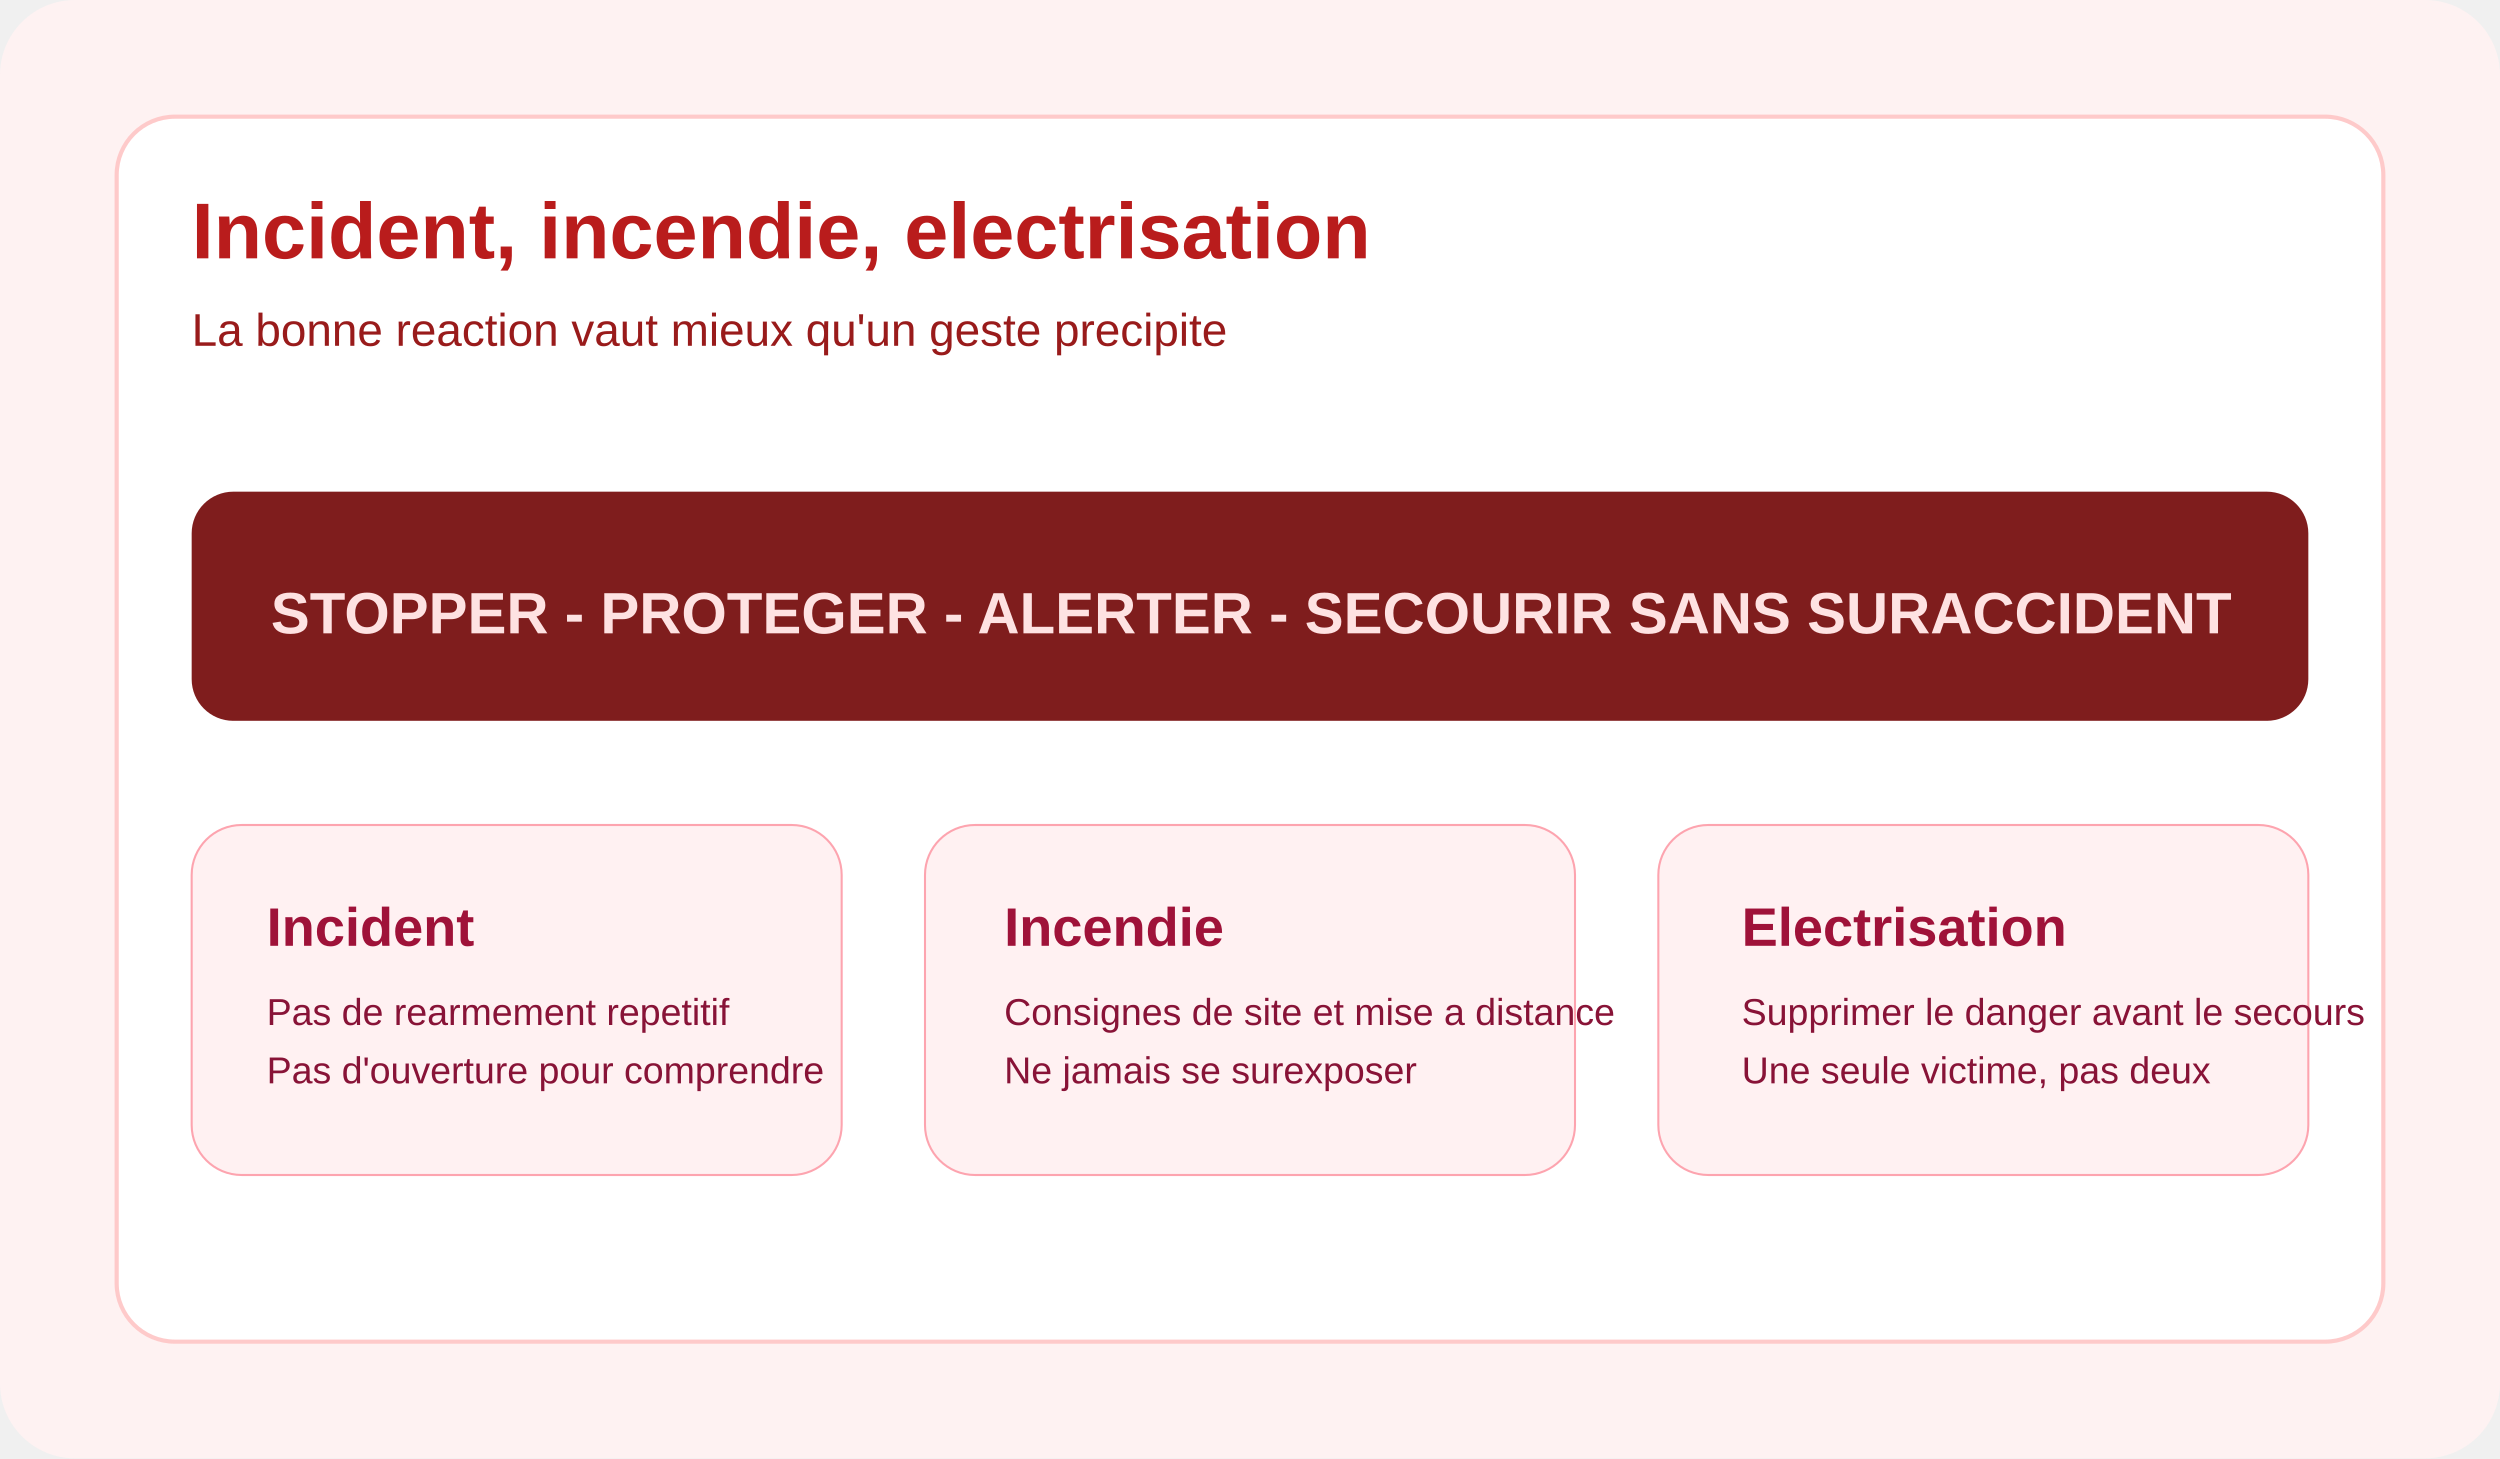
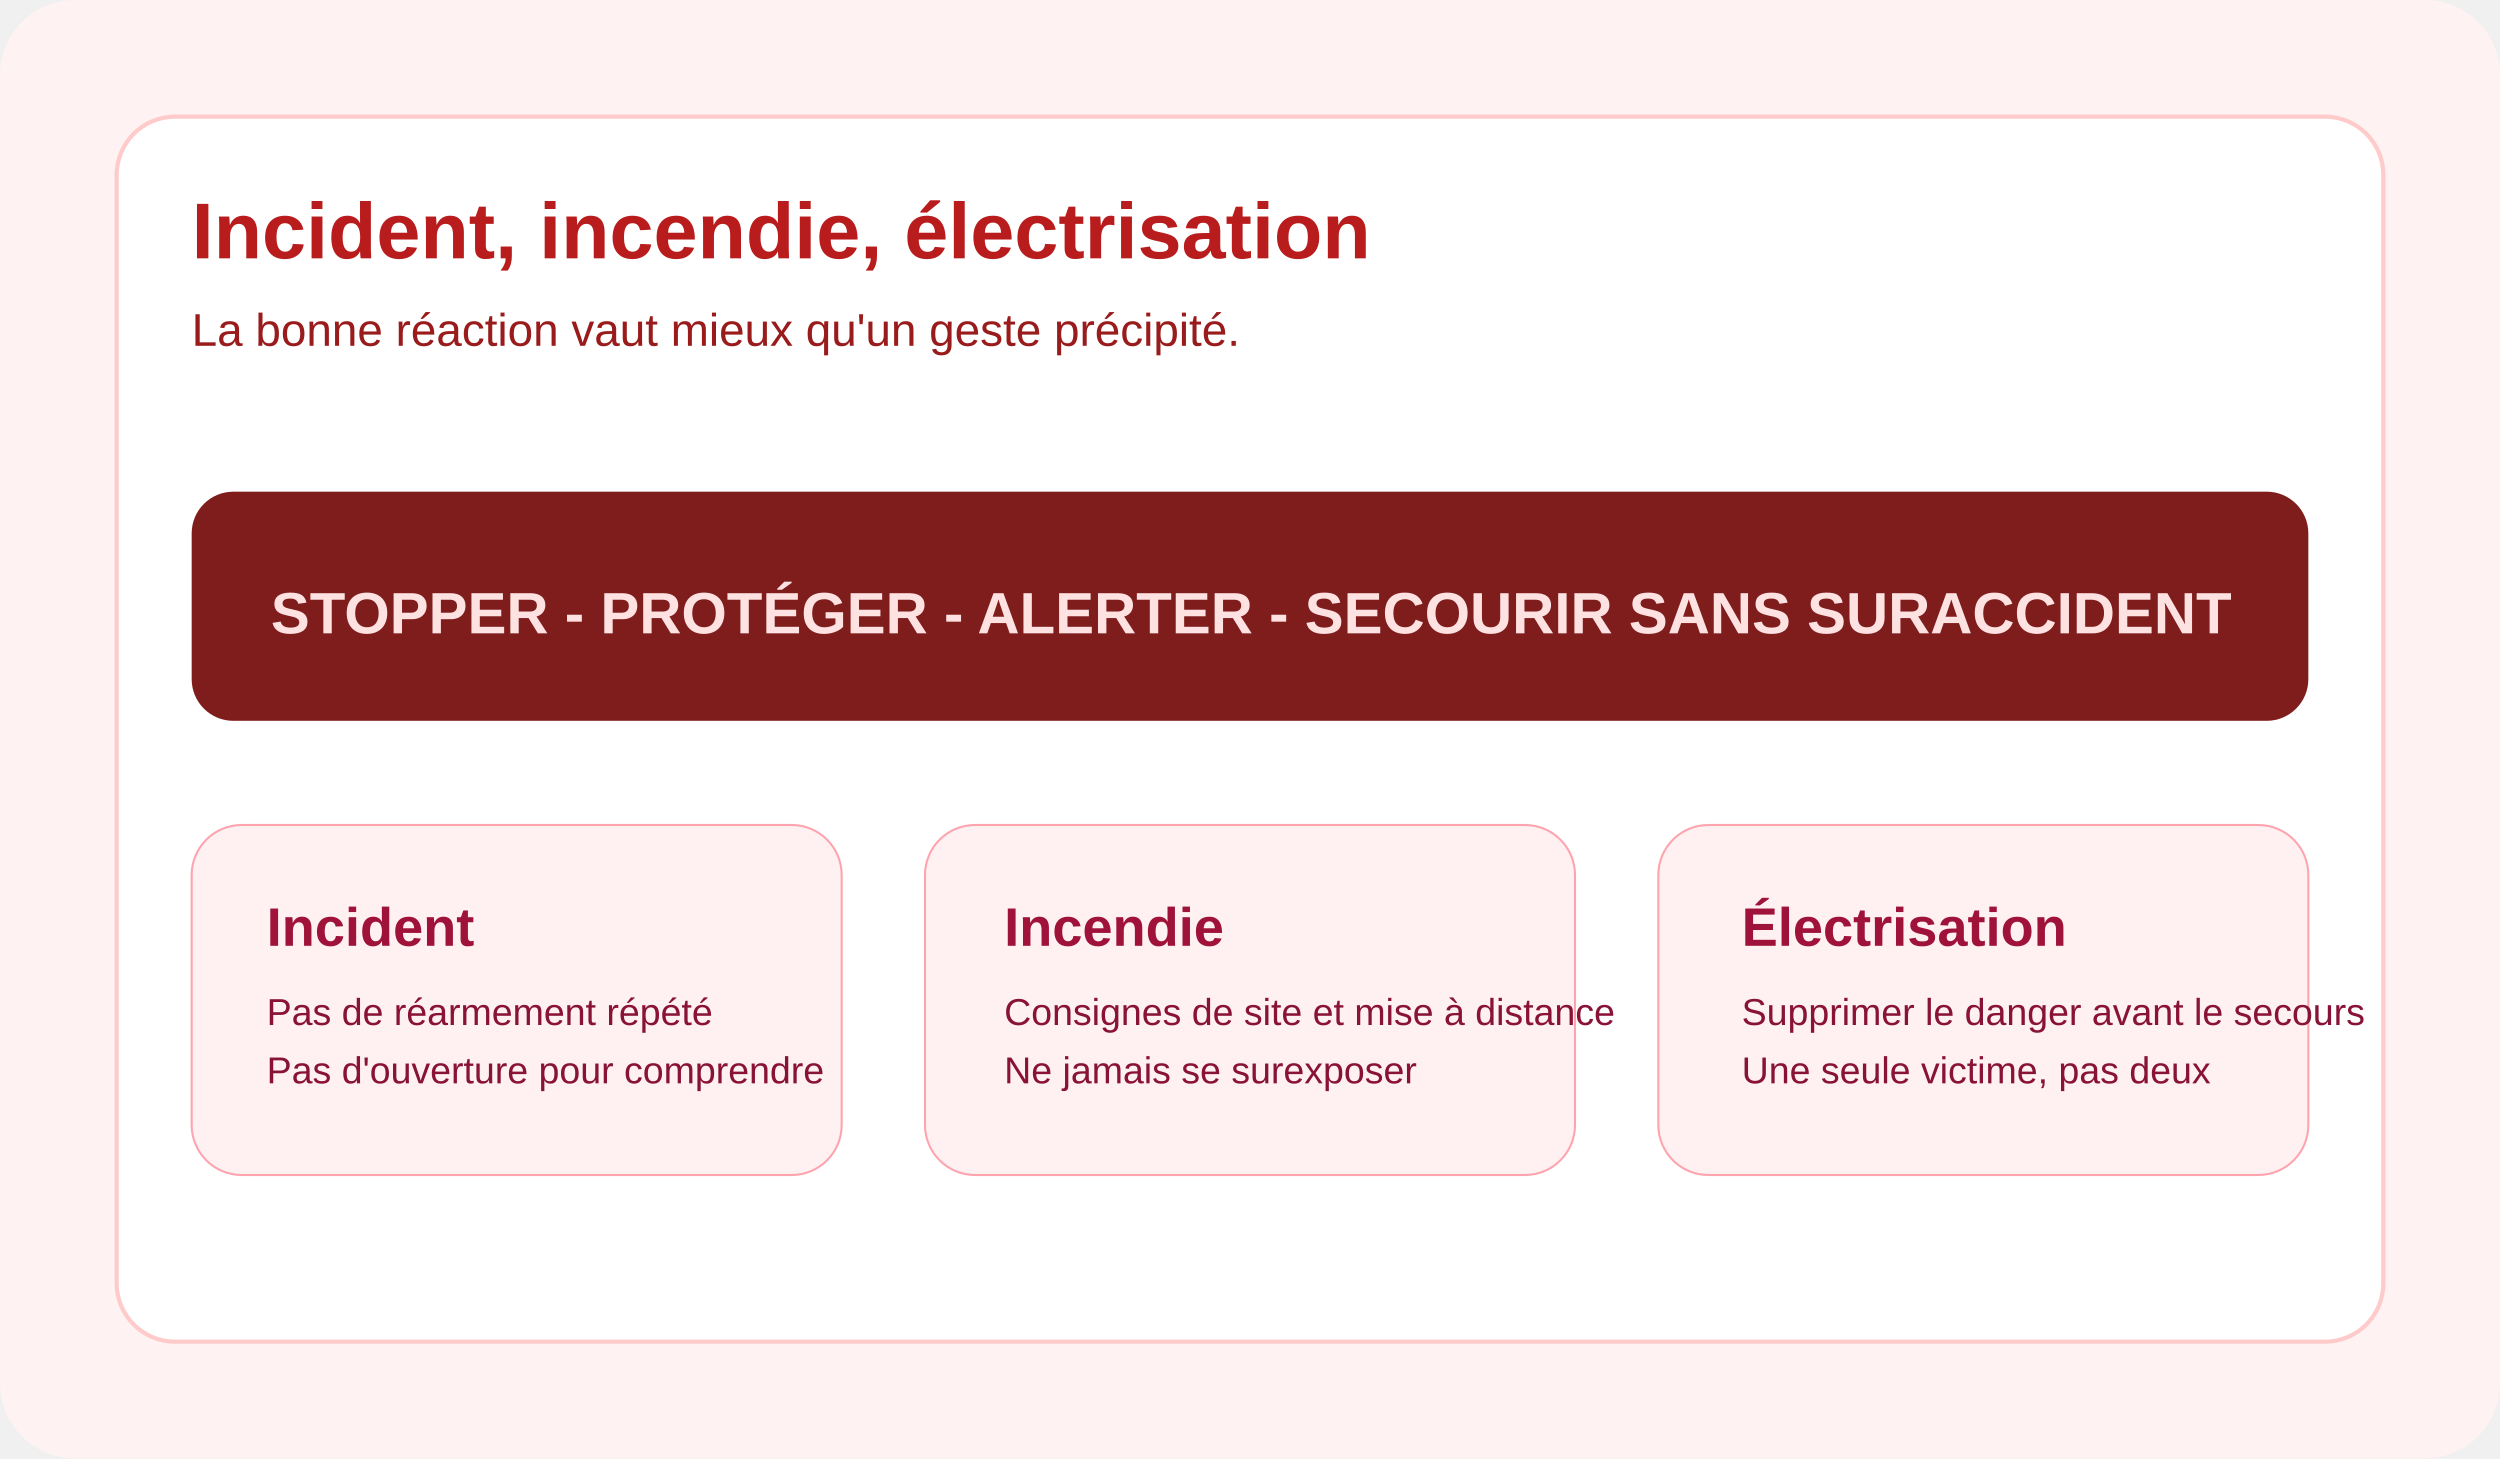
<svg xmlns="http://www.w3.org/2000/svg" width="1200" height="700" viewBox="0 0 1200 700" fill="none">
  <rect width="1200" height="700" rx="36" fill="#FEF2F2" />
  <rect x="56" y="56" width="1088" height="588" rx="28" fill="white" stroke="#FECACA" stroke-width="2" />
-   <text x="92" y="124" fill="#B91C1C" font-family="Arial, sans-serif" font-size="38" font-weight="700">Incident, incendie, electrisation</text>
-   <text x="92" y="166" fill="#991B1B" font-family="Arial, sans-serif" font-size="22">La bonne reaction vaut mieux qu'un geste precipite</text>
+   <text x="92" y="124" fill="#B91C1C" font-family="Arial, sans-serif" font-size="38" font-weight="700">Incident, incendie, électrisation</text>
+   <text x="92" y="166" fill="#991B1B" font-family="Arial, sans-serif" font-size="22">La bonne réaction vaut mieux qu'un geste précipité.</text>
  <rect x="92" y="236" width="1016" height="110" rx="20" fill="#7F1D1D" />
-   <text x="130" y="304" fill="#FEE2E2" font-family="Arial, sans-serif" font-size="28" font-weight="700">STOPPER - PROTEGER - ALERTER - SECOURIR SANS SURACCIDENT</text>
+   <text x="130" y="304" fill="#FEE2E2" font-family="Arial, sans-serif" font-size="28" font-weight="700">STOPPER - PROTÉGER - ALERTER - SECOURIR SANS SURACCIDENT</text>
  <rect x="92" y="396" width="312" height="168" rx="24" fill="#FFF1F2" stroke="#FDA4AF" />
  <rect x="444" y="396" width="312" height="168" rx="24" fill="#FFF1F2" stroke="#FDA4AF" />
  <rect x="796" y="396" width="312" height="168" rx="24" fill="#FFF1F2" stroke="#FDA4AF" />
  <text x="128" y="454" fill="#9F1239" font-family="Arial, sans-serif" font-size="26" font-weight="700">Incident</text>
-   <text x="128" y="492" fill="#881337" font-family="Arial, sans-serif" font-size="18">Pas de rearmement repetitif</text>
+   <text x="128" y="492" fill="#881337" font-family="Arial, sans-serif" font-size="18">Pas de réarmement répété</text>
  <text x="128" y="520" fill="#881337" font-family="Arial, sans-serif" font-size="18">Pas d'ouverture pour comprendre</text>
  <text x="482" y="454" fill="#9F1239" font-family="Arial, sans-serif" font-size="26" font-weight="700">Incendie</text>
-   <text x="482" y="492" fill="#881337" font-family="Arial, sans-serif" font-size="18">Consignes de site et mise a distance</text>
+   <text x="482" y="492" fill="#881337" font-family="Arial, sans-serif" font-size="18">Consignes de site et mise à distance</text>
  <text x="482" y="520" fill="#881337" font-family="Arial, sans-serif" font-size="18">Ne jamais se surexposer</text>
-   <text x="836" y="454" fill="#9F1239" font-family="Arial, sans-serif" font-size="26" font-weight="700">Electrisation</text>
+   <text x="836" y="454" fill="#9F1239" font-family="Arial, sans-serif" font-size="26" font-weight="700">Électrisation</text>
  <text x="836" y="492" fill="#881337" font-family="Arial, sans-serif" font-size="18">Supprimer le danger avant le secours</text>
  <text x="836" y="520" fill="#881337" font-family="Arial, sans-serif" font-size="18">Une seule victime, pas deux</text>
</svg>
